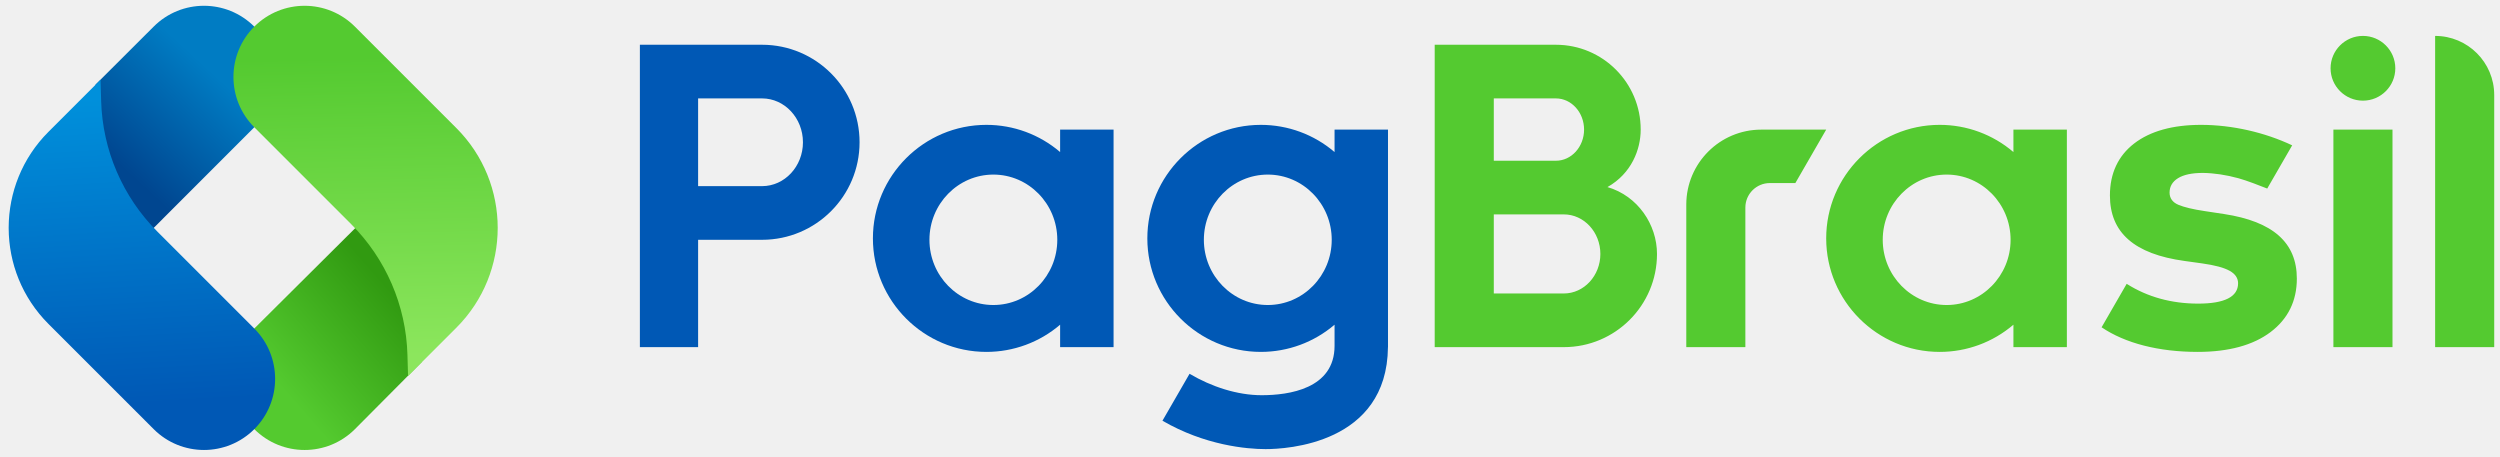
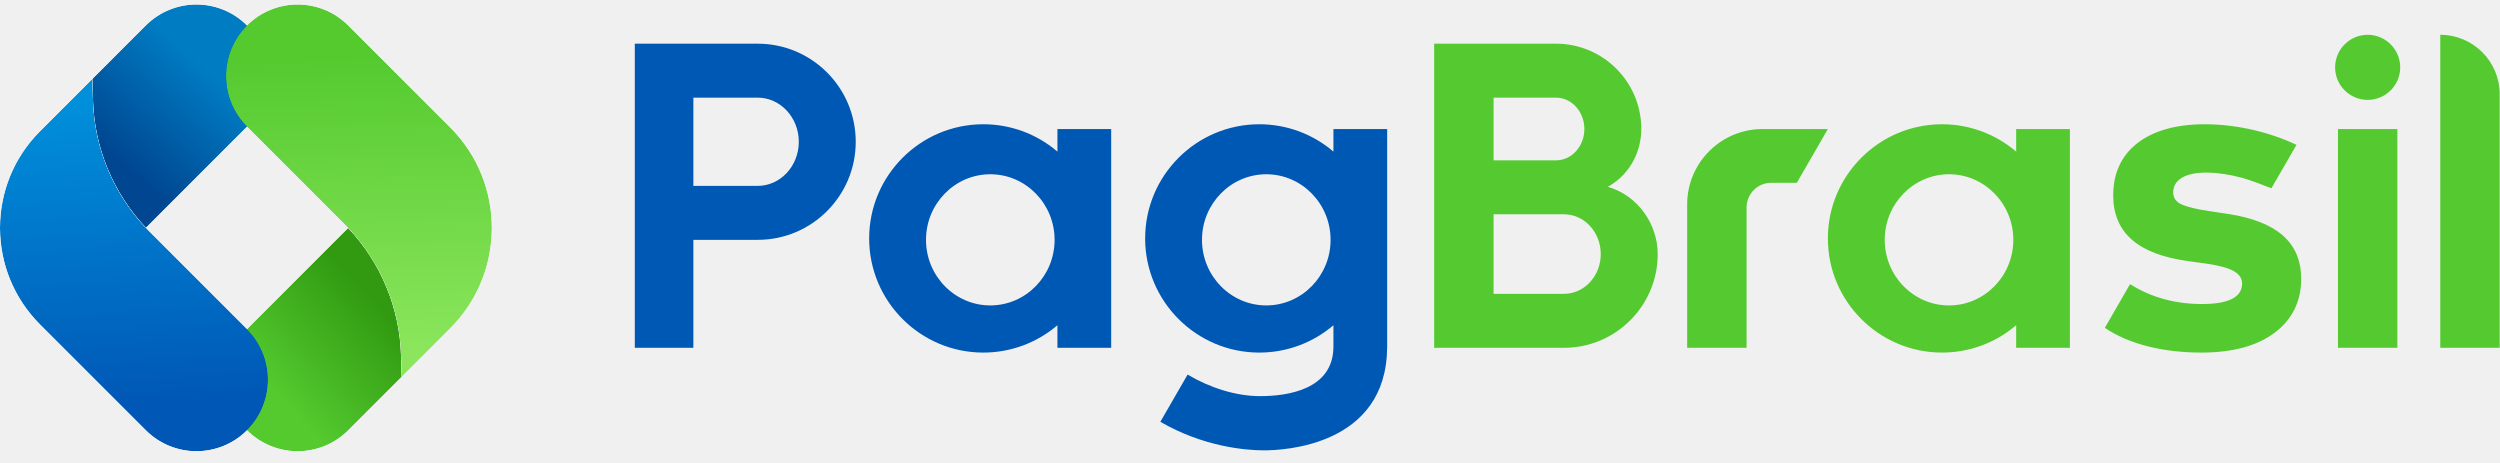
- <svg xmlns="http://www.w3.org/2000/svg" width="865px" height="158px" viewBox="0 0 865 158" version="1.1">
+ <svg xmlns="http://www.w3.org/2000/svg" xmlns:xlink="http://www.w3.org/1999/xlink" width="200px" height="37px" viewBox="0 0 200 37" version="1.1">
  <defs>
-     <linearGradient x1="31.733%" y1="78.724%" x2="80.958%" y2="27.099%" id="linearGradient-1">
+     <path d="M1.776,8.213 C-0.46,10.448 -0.46,14.072 1.777,16.309 L1.777,16.309 C4.012,18.544 7.637,18.545 9.872,16.309 L9.872,16.309 L14.147,12.034 L14.097,10.32 C13.988,6.511 12.476,2.885 9.864,0.124 L9.864,0.124 L1.776,8.213 Z" id="path-1" />
+     <linearGradient x1="33.726%" y1="78.715%" x2="77.53%" y2="27.145%" id="linearGradient-3">
      <stop stop-color="#54CA2F" offset="0%" />
      <stop stop-color="#319A11" offset="100%" />
    </linearGradient>
-     <linearGradient x1="59.824%" y1="25.345%" x2="22.793%" y2="76.59%" id="linearGradient-2">
+     <path d="M3.201,4.259 C1.077,6.383 0.01,9.163 0,11.946 L0,11.946 L0,12.026 C0.01,14.81 1.077,17.59 3.201,19.714 L3.201,19.714 L11.665,28.178 C13.901,30.414 17.526,30.415 19.762,28.18 L19.762,28.18 C21.997,25.944 21.996,22.319 19.76,20.083 L19.76,20.083 L11.971,12.294 C9.174,9.497 7.554,5.736 7.441,1.784 L7.441,1.784 L7.392,0.068 L3.201,4.259 Z" id="path-4" />
+     <linearGradient x1="51.151%" y1="87.657%" x2="47.59%" y2="4.163%" id="linearGradient-6">
+       <stop stop-color="#0057B5" offset="0%" />
+       <stop stop-color="#0090DB" offset="100%" />
+     </linearGradient>
+     <path d="M4.471,1.909 L0.197,6.184 L0.246,7.899 C0.356,11.706 1.867,15.334 4.479,18.095 L4.479,18.095 L12.568,10.006 C14.803,7.771 14.803,4.146 12.567,1.909 L12.567,1.909 C11.449,0.792 9.984,0.233 8.519,0.233 L8.519,0.233 C7.054,0.233 5.589,0.792 4.471,1.909" id="path-7" />
+     <linearGradient x1="59.855%" y1="25.341%" x2="22.742%" y2="76.565%" id="linearGradient-9">
      <stop stop-color="#007CC3" offset="0%" />
      <stop stop-color="#004690" offset="100%" />
    </linearGradient>
-     <linearGradient x1="51.151%" y1="87.657%" x2="47.59%" y2="4.163%" id="linearGradient-3">
-       <stop stop-color="#0058B5" offset="0%" />
-       <stop stop-color="#0090DB" offset="100%" />
-     </linearGradient>
-     <linearGradient x1="49.58%" y1="13.792%" x2="50.905%" y2="94.814%" id="linearGradient-4">
-       <stop stop-color="#54CA30" offset="0%" />
+     <path d="M1.776,1.909 C-0.46,4.145 -0.459,7.771 1.777,10.006 L1.777,10.006 L9.566,17.796 C12.363,20.593 13.984,24.352 14.097,28.305 L14.097,28.305 L14.147,30.02 L18.033,26.133 C22.468,21.699 22.468,14.506 18.033,10.071 L18.033,10.071 L9.872,1.911 C8.754,0.792 7.288,0.233 5.823,0.233 L5.823,0.233 C4.358,0.233 2.893,0.792 1.776,1.909" id="path-10" />
+     <linearGradient x1="49.58%" y1="13.792%" x2="50.905%" y2="94.814%" id="linearGradient-12">
+       <stop stop-color="#54CA2F" offset="0%" />
      <stop stop-color="#8CE65D" offset="100%" />
    </linearGradient>
  </defs>
-   <g id="logo-PB-Novo" stroke="none" stroke-width="1" fill="none" fill-rule="evenodd">
-     <g id="Logo" transform="translate(3, 2)">
-       <path d="M84.983,111.665 C75.369,121.28 75.369,136.865 84.988,146.483 C94.601,156.097 110.189,156.098 119.804,146.486 L142.999,123.162 L142.783,115.789 C142.312,99.412 132.68,87.284 121.448,75.41 L84.983,111.665 Z" id="Fill-1" fill="url(#linearGradient-1)" />
-       <path d="M30.064,27.273 L30.064,34.717 C30.534,51.089 36.69,67.241 47.922,79.116 L84.988,42.031 C94.601,32.418 94.598,16.828 84.982,7.21 C80.174,2.404 73.875,0 67.574,0 C61.275,0 54.974,2.404 50.168,7.21 L30.064,27.273 Z" id="Fill-4" fill="url(#linearGradient-2)" />
-       <path d="M13.765,43.615 C4.632,52.746 0.043,64.703 -1.42108547e-14,76.673 L-1.42108547e-14,76.673 L-1.42108547e-14,77.017 C0.043,88.987 4.632,100.945 13.765,110.078 L13.765,110.078 L50.168,146.479 C59.78,156.094 75.372,156.098 84.988,146.486 L84.988,146.486 C94.601,136.871 94.596,121.28 84.98,111.665 L84.98,111.665 L51.481,78.166 C39.453,66.14 32.488,49.967 31.999,32.97 L31.999,32.97 L31.788,25.59 L13.765,43.615 Z" id="Fill-7" fill="url(#linearGradient-3)" />
-       <path d="M84.983,7.209 C75.369,16.825 75.372,32.419 84.988,42.032 L84.988,42.032 L118.487,75.532 C130.515,87.559 137.487,103.725 137.973,120.724 L137.973,120.724 L138.186,128.102 L154.9,111.387 C173.973,92.314 173.973,61.385 154.9,42.311 L154.9,42.311 L119.804,7.217 C114.996,2.407 108.692,0.002 102.388,0.002 L102.388,0.002 C96.089,0.003 89.79,2.404 84.983,7.209" id="Fill-10" fill="url(#linearGradient-4)" />
-       <path d="M618.191,61.339 L609.378,61.339 C604.694,61.339 600.896,65.136 600.896,69.816 L600.896,118.107 L580.455,118.107 L580.455,68.792 C580.455,54.466 592.068,42.85 606.394,42.85 L628.864,42.85 L618.191,61.339 Z M766.496,72.048 C783.463,74.641 791.707,81.953 791.707,94.403 C791.707,102.123 788.645,108.346 782.612,112.899 C776.581,117.45 768.099,119.758 757.401,119.758 C743.949,119.758 732.316,116.777 724.15,111.243 L732.831,96.202 L732.91,96.25 C740.046,100.764 748.339,103.052 757.556,103.052 C766.726,103.052 771.377,100.685 771.377,96.018 C771.377,94.222 770.39,92.765 768.44,91.688 C766.46,90.596 763.359,89.762 758.944,89.139 L752.853,88.291 C735.48,85.909 727.032,78.494 727.032,65.631 C727.032,58.014 729.846,51.967 735.388,47.671 C740.942,43.379 748.737,41.202 758.557,41.202 C769.359,41.202 780.689,43.829 790.092,48.286 L781.46,63.24 C779.054,62.281 774.364,60.458 771.519,59.677 C767.223,58.503 763.066,57.883 759.177,57.83 C755.443,57.83 752.553,58.44 750.609,59.642 C748.658,60.85 747.67,62.53 747.67,64.631 C747.67,66.555 748.714,68.014 750.689,68.848 C752.688,69.692 755.777,70.433 759.867,71.044 L766.496,72.048 L766.496,72.048 Z M804.356,118.106 L824.801,118.106 L824.801,42.85 L804.356,42.85 L804.356,118.106 Z M814.575,32.828 C808.398,32.828 803.377,27.804 803.377,21.63 C803.377,15.453 808.398,10.424 814.575,10.424 C820.752,10.424 825.777,15.45 825.777,21.627 C825.777,27.804 820.752,32.828 814.575,32.828 L814.575,32.828 Z M538.076,99.544 L513.854,99.544 L513.854,72.181 L535.332,72.181 L535.338,72.181 L538.076,72.181 C545.054,72.181 550.728,78.32 550.728,85.867 C550.728,93.407 545.054,99.544 538.076,99.544 L538.076,99.544 Z M513.854,32.05 L535.335,32.05 C540.714,32.05 545.09,36.891 545.09,42.839 C545.09,48.782 540.714,53.616 535.335,53.616 L513.854,53.616 L513.854,32.05 Z M553.187,62.728 C561.529,58.005 564.68,49.686 564.68,42.833 C564.68,26.625 551.542,13.485 535.332,13.485 L493.405,13.485 L493.405,118.109 L538.076,118.109 C555.884,118.109 570.321,103.67 570.321,85.864 C570.321,75.745 563.709,65.797 553.187,62.728 L553.187,62.728 Z M860,118.107 L839.555,118.107 L839.555,10.427 C850.847,10.427 860,19.58 860,30.875 L860,118.107 Z M670.545,103.535 C658.348,103.535 648.426,93.413 648.426,80.97 C648.426,68.527 658.348,58.406 670.545,58.406 C682.744,58.406 692.665,68.527 692.665,80.97 C692.665,93.413 682.744,103.535 670.545,103.535 L670.545,103.535 Z M693.644,42.851 L693.644,50.609 C686.535,44.534 677.52,41.2 668.145,41.2 C646.486,41.2 628.864,58.822 628.864,80.481 C628.864,102.14 646.486,119.759 668.145,119.759 C677.52,119.759 686.535,116.424 693.644,110.349 L693.644,118.107 L712.136,118.107 L712.136,42.851 L693.644,42.851 Z" id="Fill-13" fill="#54CA30" />
-       <path d="M435.658,103.534 C423.459,103.534 413.537,93.412 413.537,80.969 C413.537,68.526 423.459,58.405 435.658,58.405 C447.854,58.405 457.777,68.526 457.777,80.969 C457.777,93.412 447.854,103.534 435.658,103.534 L435.658,103.534 Z M458.756,42.849 L458.756,50.61 C451.646,44.533 442.629,41.203 433.259,41.203 C411.597,41.203 393.979,58.821 393.979,80.48 C393.979,102.139 411.597,119.757 433.259,119.757 C442.629,119.757 451.646,116.423 458.756,110.347 L458.756,117.673 C458.756,132.525 442.944,134.741 433.519,134.741 C425.162,134.741 416.194,131.839 408.587,127.326 L399.209,143.569 C413.917,152.116 428.434,153.395 434.906,153.395 C441.947,153.395 476.925,151.68 477.233,118.106 L477.247,118.106 L477.247,42.849 L458.756,42.849 Z M340.706,103.534 C328.507,103.534 318.585,93.414 318.585,80.97 C318.585,68.528 328.507,58.405 340.706,58.405 C352.902,58.405 362.825,68.528 362.825,80.97 C362.825,93.414 352.902,103.534 340.706,103.534 L340.706,103.534 Z M363.802,42.85 L363.802,50.61 C356.694,44.535 347.677,41.201 338.304,41.201 C316.645,41.201 299.027,58.822 299.027,80.481 C299.027,102.14 316.645,119.758 338.304,119.758 C347.677,119.758 356.694,116.425 363.802,110.348 L363.802,118.108 L382.295,118.108 L382.295,42.85 L363.802,42.85 Z M260.672,62.405 L238.547,62.405 L238.547,32.049 L260.672,32.049 C268.473,32.049 274.821,38.859 274.821,47.23 C274.821,55.602 268.473,62.405 260.672,62.405 L260.672,62.405 Z M260.668,13.484 L218.398,13.484 L218.398,118.111 L238.547,118.111 L238.547,80.97 L260.668,80.97 C279.305,80.97 294.409,65.861 294.409,47.225 C294.409,28.593 279.305,13.484 260.668,13.484 L260.668,13.484 Z" id="Fill-15" fill="#0058B5" />
+   <g id="Yampi-Logo-PB-SVG-fundo-transparente" stroke="none" stroke-width="1" fill="none" fill-rule="evenodd">
+     <g id="Group-18" transform="translate(0, -0)">
+       <g id="Group-3" transform="translate(17.98561, 18.11237)">
+         <mask id="mask-2" fill="white">
+           <use xlink:href="#path-1" />
+         </mask>
+         <g id="Clip-2" />
+         <path d="M1.776,8.213 C-0.46,10.448 -0.46,14.072 1.777,16.309 L1.777,16.309 C4.012,18.544 7.637,18.545 9.872,16.309 L9.872,16.309 L14.147,12.034 L14.097,10.32 C13.988,6.511 12.476,2.885 9.864,0.124 L9.864,0.124 L1.776,8.213 Z" id="Fill-1" fill="url(#linearGradient-3)" mask="url(#mask-2)" />
+       </g>
+       <g id="Group-6" transform="translate(0, 6.241871)">
+         <mask id="mask-5" fill="white">
+           <use xlink:href="#path-4" />
+         </mask>
+         <g id="Clip-5" />
+         <path d="M3.201,4.259 C1.077,6.383 0.01,9.163 0,11.946 L0,11.946 L0,12.026 C0.01,14.81 1.077,17.59 3.201,19.714 L3.201,19.714 L11.665,28.178 C13.901,30.414 17.526,30.415 19.762,28.18 L19.762,28.18 C21.997,25.944 21.996,22.319 19.76,20.083 L19.76,20.083 L11.971,12.294 C9.174,9.497 7.554,5.736 7.441,1.784 L7.441,1.784 L7.392,0.068 L3.201,4.259 Z" id="Fill-4" fill="url(#linearGradient-6)" mask="url(#mask-5)" />
+       </g>
+       <g id="Group-9" transform="translate(7.194245, 0.126763)">
+         <mask id="mask-8" fill="white">
+           <use xlink:href="#path-7" />
+         </mask>
+         <g id="Clip-8" />
+         <path d="M4.471,1.909 L0.197,6.184 L0.246,7.899 C0.356,11.706 1.867,15.334 4.479,18.095 L4.479,18.095 L12.568,10.006 C14.803,7.771 14.803,4.146 12.567,1.909 L12.567,1.909 C11.449,0.792 9.984,0.233 8.519,0.233 L8.519,0.233 C7.054,0.233 5.589,0.792 4.471,1.909" id="Fill-7" fill="url(#linearGradient-9)" mask="url(#mask-8)" />
+       </g>
+       <g id="Group-12" transform="translate(17.98561, 0.126763)">
+         <mask id="mask-11" fill="white">
+           <use xlink:href="#path-10" />
+         </mask>
+         <g id="Clip-11" />
+         <path d="M1.776,1.909 C-0.46,4.145 -0.459,7.771 1.777,10.006 L1.777,10.006 L9.566,17.796 C12.363,20.593 13.984,24.352 14.097,28.305 L14.097,28.305 L14.147,30.02 L18.033,26.133 C22.468,21.699 22.468,14.506 18.033,10.071 L18.033,10.071 L9.872,1.911 C8.754,0.792 7.288,0.233 5.823,0.233 L5.823,0.233 C4.358,0.233 2.893,0.792 1.776,1.909" id="Fill-10" fill="url(#linearGradient-12)" mask="url(#mask-11)" />
+       </g>
+       <g id="Group-17" transform="translate(50.71942, 2.644748)">
+         <path d="M93.028,11.978 L90.979,11.978 C89.89,11.978 89.007,12.861 89.007,13.949 L89.007,25.178 L84.253,25.178 L84.253,13.711 C84.253,10.38 86.954,7.679 90.285,7.679 L95.51,7.679 L93.028,11.978 Z M127.513,14.468 C131.459,15.071 133.376,16.771 133.376,19.666 C133.376,21.461 132.664,22.908 131.261,23.967 C129.858,25.025 127.886,25.562 125.399,25.562 C122.271,25.562 119.566,24.869 117.667,23.582 L119.685,20.085 L119.704,20.096 C121.363,21.145 123.292,21.677 125.435,21.677 C127.567,21.677 128.648,21.127 128.648,20.042 C128.648,19.624 128.419,19.285 127.966,19.035 C127.505,18.781 126.784,18.587 125.757,18.442 L124.341,18.245 C120.301,17.691 118.337,15.967 118.337,12.976 C118.337,11.205 118.991,9.799 120.28,8.8 C121.571,7.802 123.384,7.295 125.667,7.295 C128.179,7.295 130.814,7.906 133,8.943 L130.993,12.42 C130.434,12.197 129.343,11.773 128.681,11.591 C127.683,11.318 126.716,11.174 125.812,11.162 C124.943,11.162 124.271,11.304 123.819,11.583 C123.366,11.864 123.136,12.255 123.136,12.743 C123.136,13.191 123.379,13.53 123.838,13.724 C124.303,13.92 125.021,14.093 125.972,14.235 L127.513,14.468 L127.513,14.468 Z M136.317,25.178 L141.071,25.178 L141.071,7.679 L136.317,7.679 L136.317,25.178 Z M138.693,5.348 C137.257,5.348 136.089,4.18 136.089,2.744 C136.089,1.308 137.257,0.139 138.693,0.139 C140.13,0.139 141.298,1.307 141.298,2.744 C141.298,4.18 140.13,5.348 138.693,5.348 L138.693,5.348 Z M74.399,20.862 L68.767,20.862 L68.767,14.499 L73.761,14.499 L73.762,14.499 L74.399,14.499 C76.022,14.499 77.341,15.926 77.341,17.681 C77.341,19.435 76.022,20.862 74.399,20.862 L74.399,20.862 Z M68.767,5.167 L73.762,5.167 C75.012,5.167 76.03,6.293 76.03,7.676 C76.03,9.058 75.012,10.182 73.762,10.182 L68.767,10.182 L68.767,5.167 Z M77.913,12.301 C79.853,11.203 80.585,9.268 80.585,7.675 C80.585,3.906 77.53,0.85 73.761,0.85 L64.012,0.85 L64.012,25.179 L74.399,25.179 C78.54,25.179 81.897,21.821 81.897,17.681 C81.897,15.328 80.36,13.014 77.913,12.301 L77.913,12.301 Z M149.256,25.178 L144.502,25.178 L144.502,0.139 C147.128,0.139 149.256,2.268 149.256,4.894 L149.256,25.178 Z M105.202,21.79 C102.366,21.79 100.059,19.436 100.059,16.543 C100.059,13.649 102.366,11.296 105.202,11.296 C108.039,11.296 110.346,13.649 110.346,16.543 C110.346,19.436 108.039,21.79 105.202,21.79 L105.202,21.79 Z M110.573,7.679 L110.573,9.483 C108.92,8.07 106.824,7.295 104.644,7.295 C99.608,7.295 95.51,11.393 95.51,16.429 C95.51,21.465 99.608,25.562 104.644,25.562 C106.824,25.562 108.92,24.787 110.573,23.374 L110.573,25.178 L114.873,25.178 L114.873,7.679 L110.573,7.679 Z" id="Fill-13" fill="#54CA30" />
+         <path d="M50.584,21.789 C47.747,21.789 45.44,19.436 45.44,16.542 C45.44,13.649 47.747,11.296 50.584,11.296 C53.42,11.296 55.727,13.649 55.727,16.542 C55.727,19.436 53.42,21.789 50.584,21.789 L50.584,21.789 Z M55.955,7.678 L55.955,9.483 C54.302,8.07 52.205,7.296 50.026,7.296 C44.989,7.296 40.892,11.392 40.892,16.429 C40.892,21.465 44.989,25.562 50.026,25.562 C52.205,25.562 54.302,24.787 55.955,23.374 L55.955,25.077 C55.955,28.531 52.278,29.046 50.086,29.046 C48.143,29.046 46.058,28.371 44.289,27.322 L42.108,31.099 C45.529,33.086 48.904,33.384 50.409,33.384 C52.046,33.384 60.18,32.985 60.251,25.178 L60.254,25.178 L60.254,7.678 L55.955,7.678 Z M28.505,21.789 C25.668,21.789 23.361,19.436 23.361,16.543 C23.361,13.65 25.668,11.296 28.505,11.296 C31.341,11.296 33.648,13.65 33.648,16.543 C33.648,19.436 31.341,21.789 28.505,21.789 L28.505,21.789 Z M33.875,7.679 L33.875,9.483 C32.222,8.07 30.126,7.295 27.946,7.295 C22.91,7.295 18.813,11.393 18.813,16.429 C18.813,21.465 22.91,25.562 27.946,25.562 C30.126,25.562 32.222,24.787 33.875,23.374 L33.875,25.178 L38.175,25.178 L38.175,7.679 L33.875,7.679 Z M9.894,12.226 L4.75,12.226 L4.75,5.167 L9.894,5.167 C11.708,5.167 13.185,6.751 13.185,8.697 C13.185,10.644 11.708,12.226 9.894,12.226 L9.894,12.226 Z M9.894,0.85 L0.065,0.85 L0.065,25.179 L4.75,25.179 L4.75,16.543 L9.894,16.543 C14.227,16.543 17.739,13.029 17.739,8.696 C17.739,4.364 14.227,0.85 9.894,0.85 L9.894,0.85 Z" id="Fill-15" fill="#0058B5" />
+       </g>
    </g>
  </g>
</svg>
